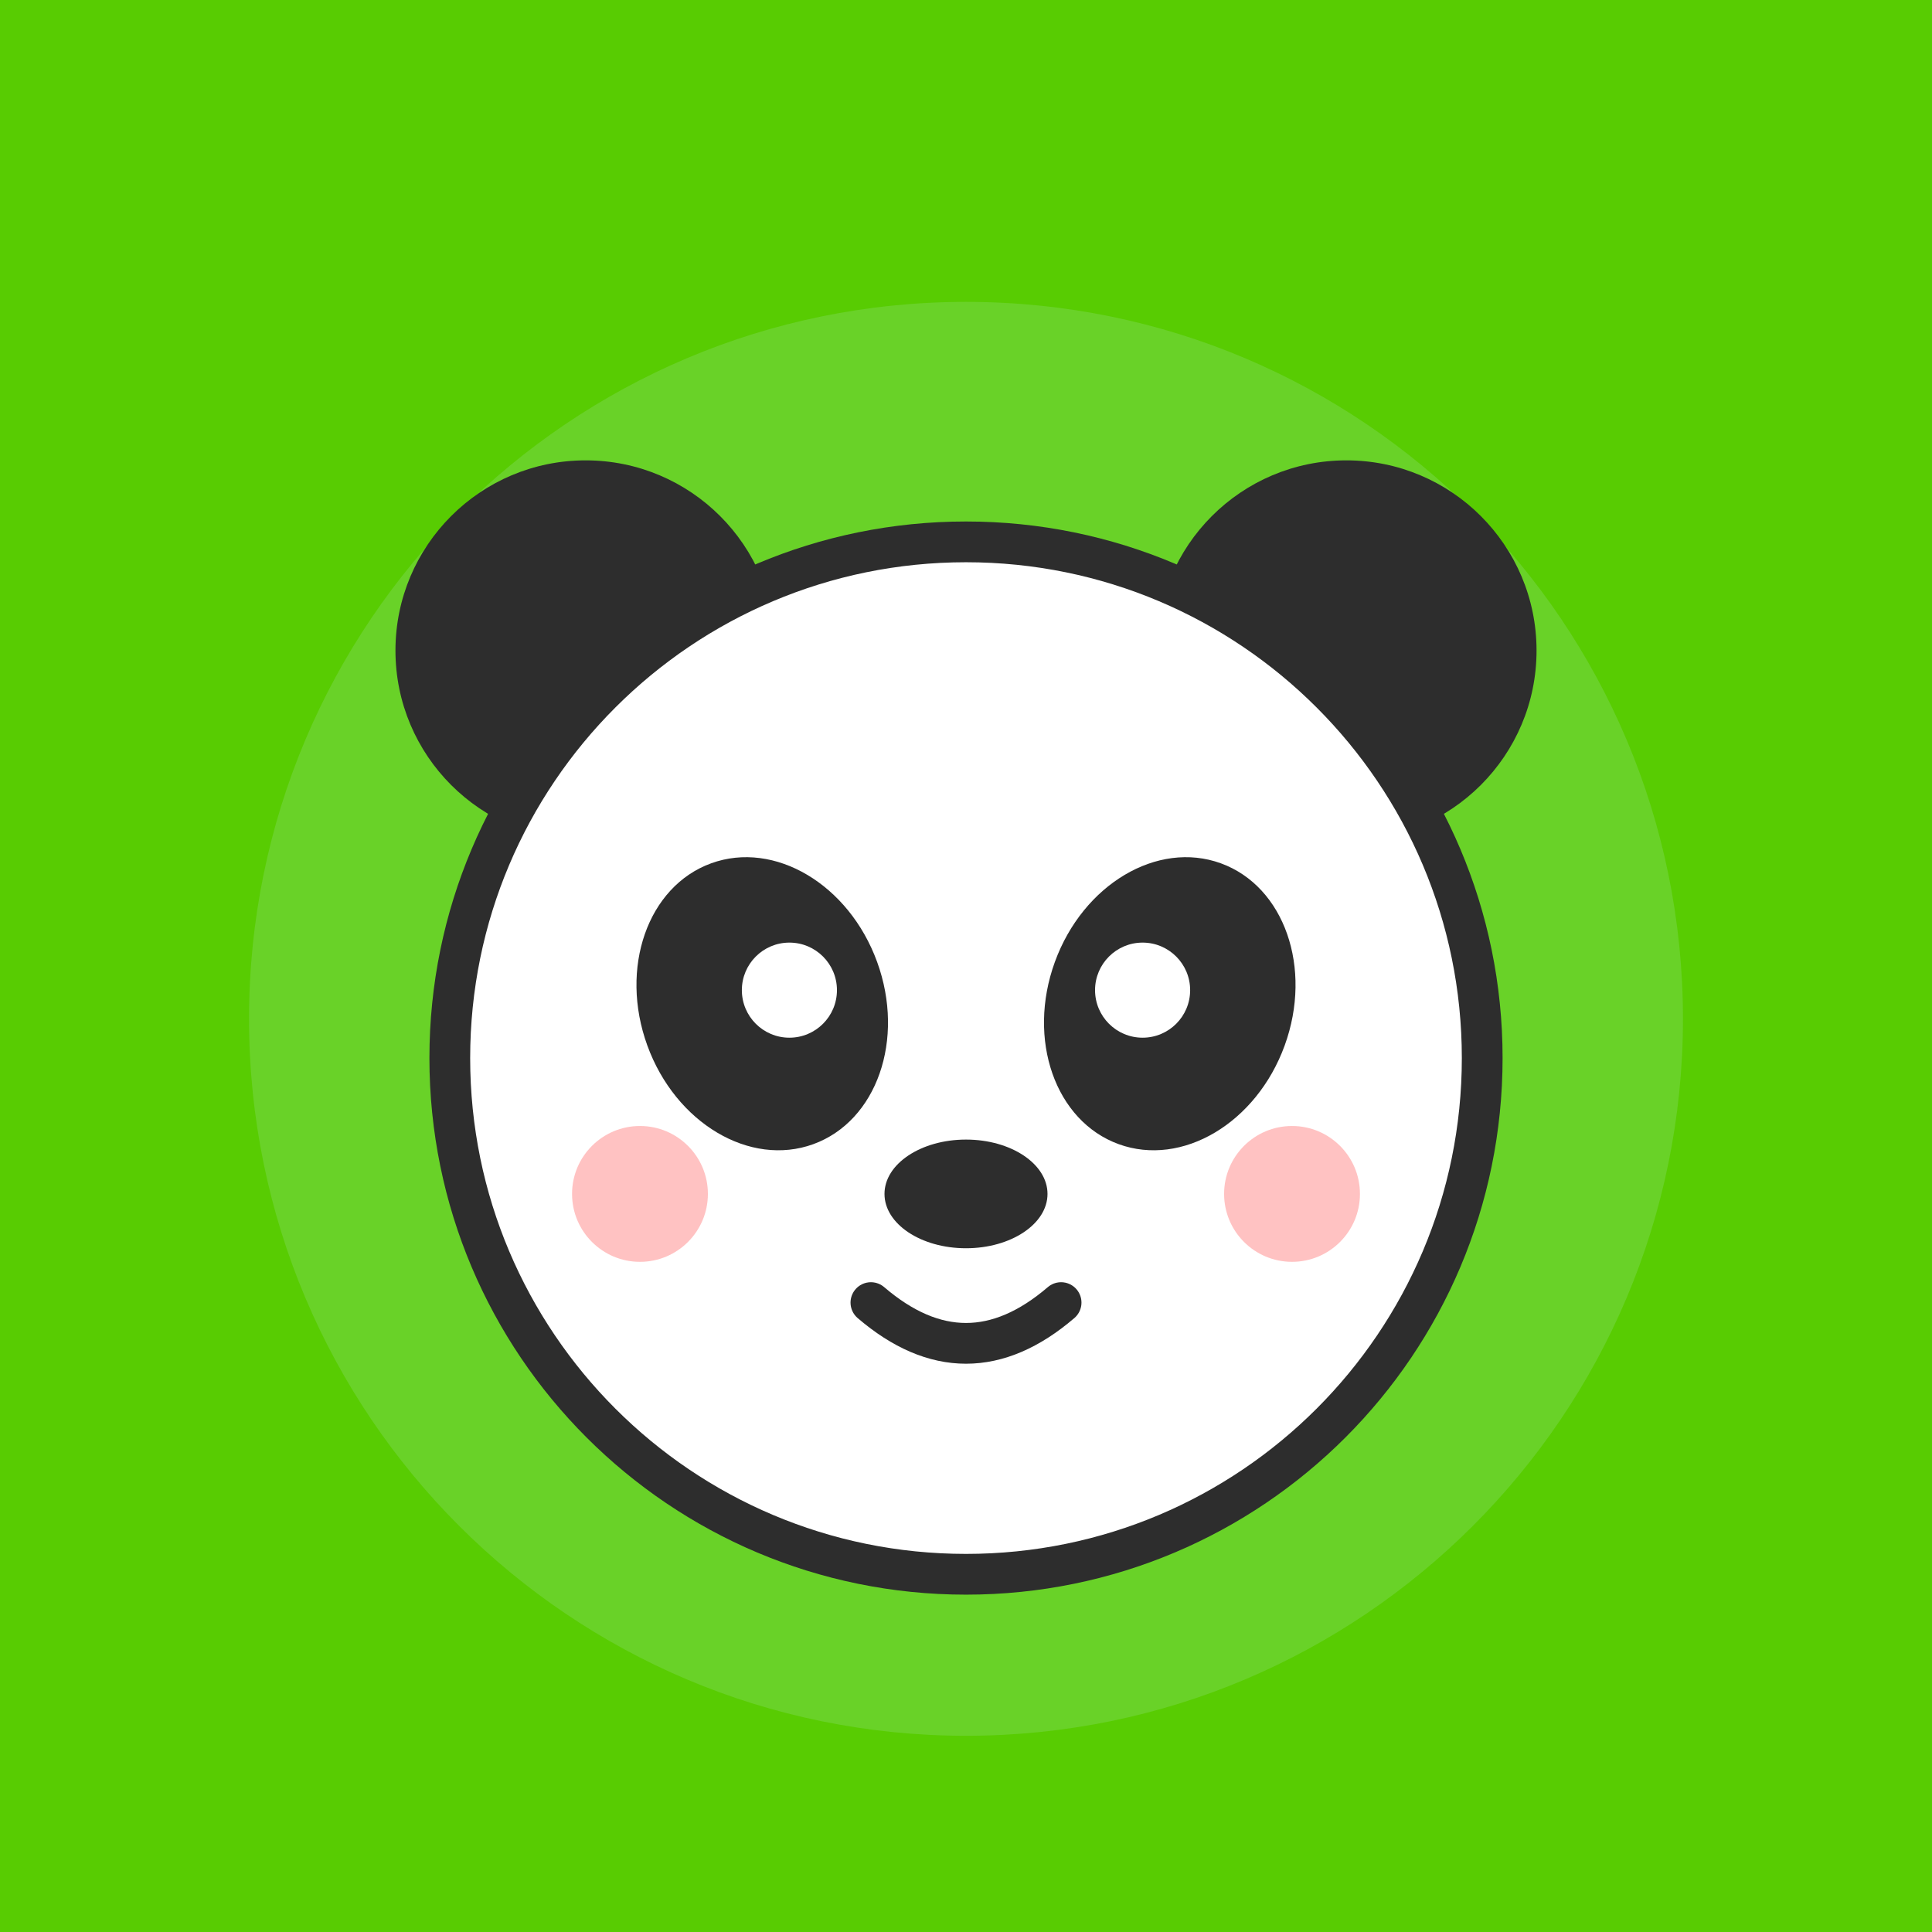
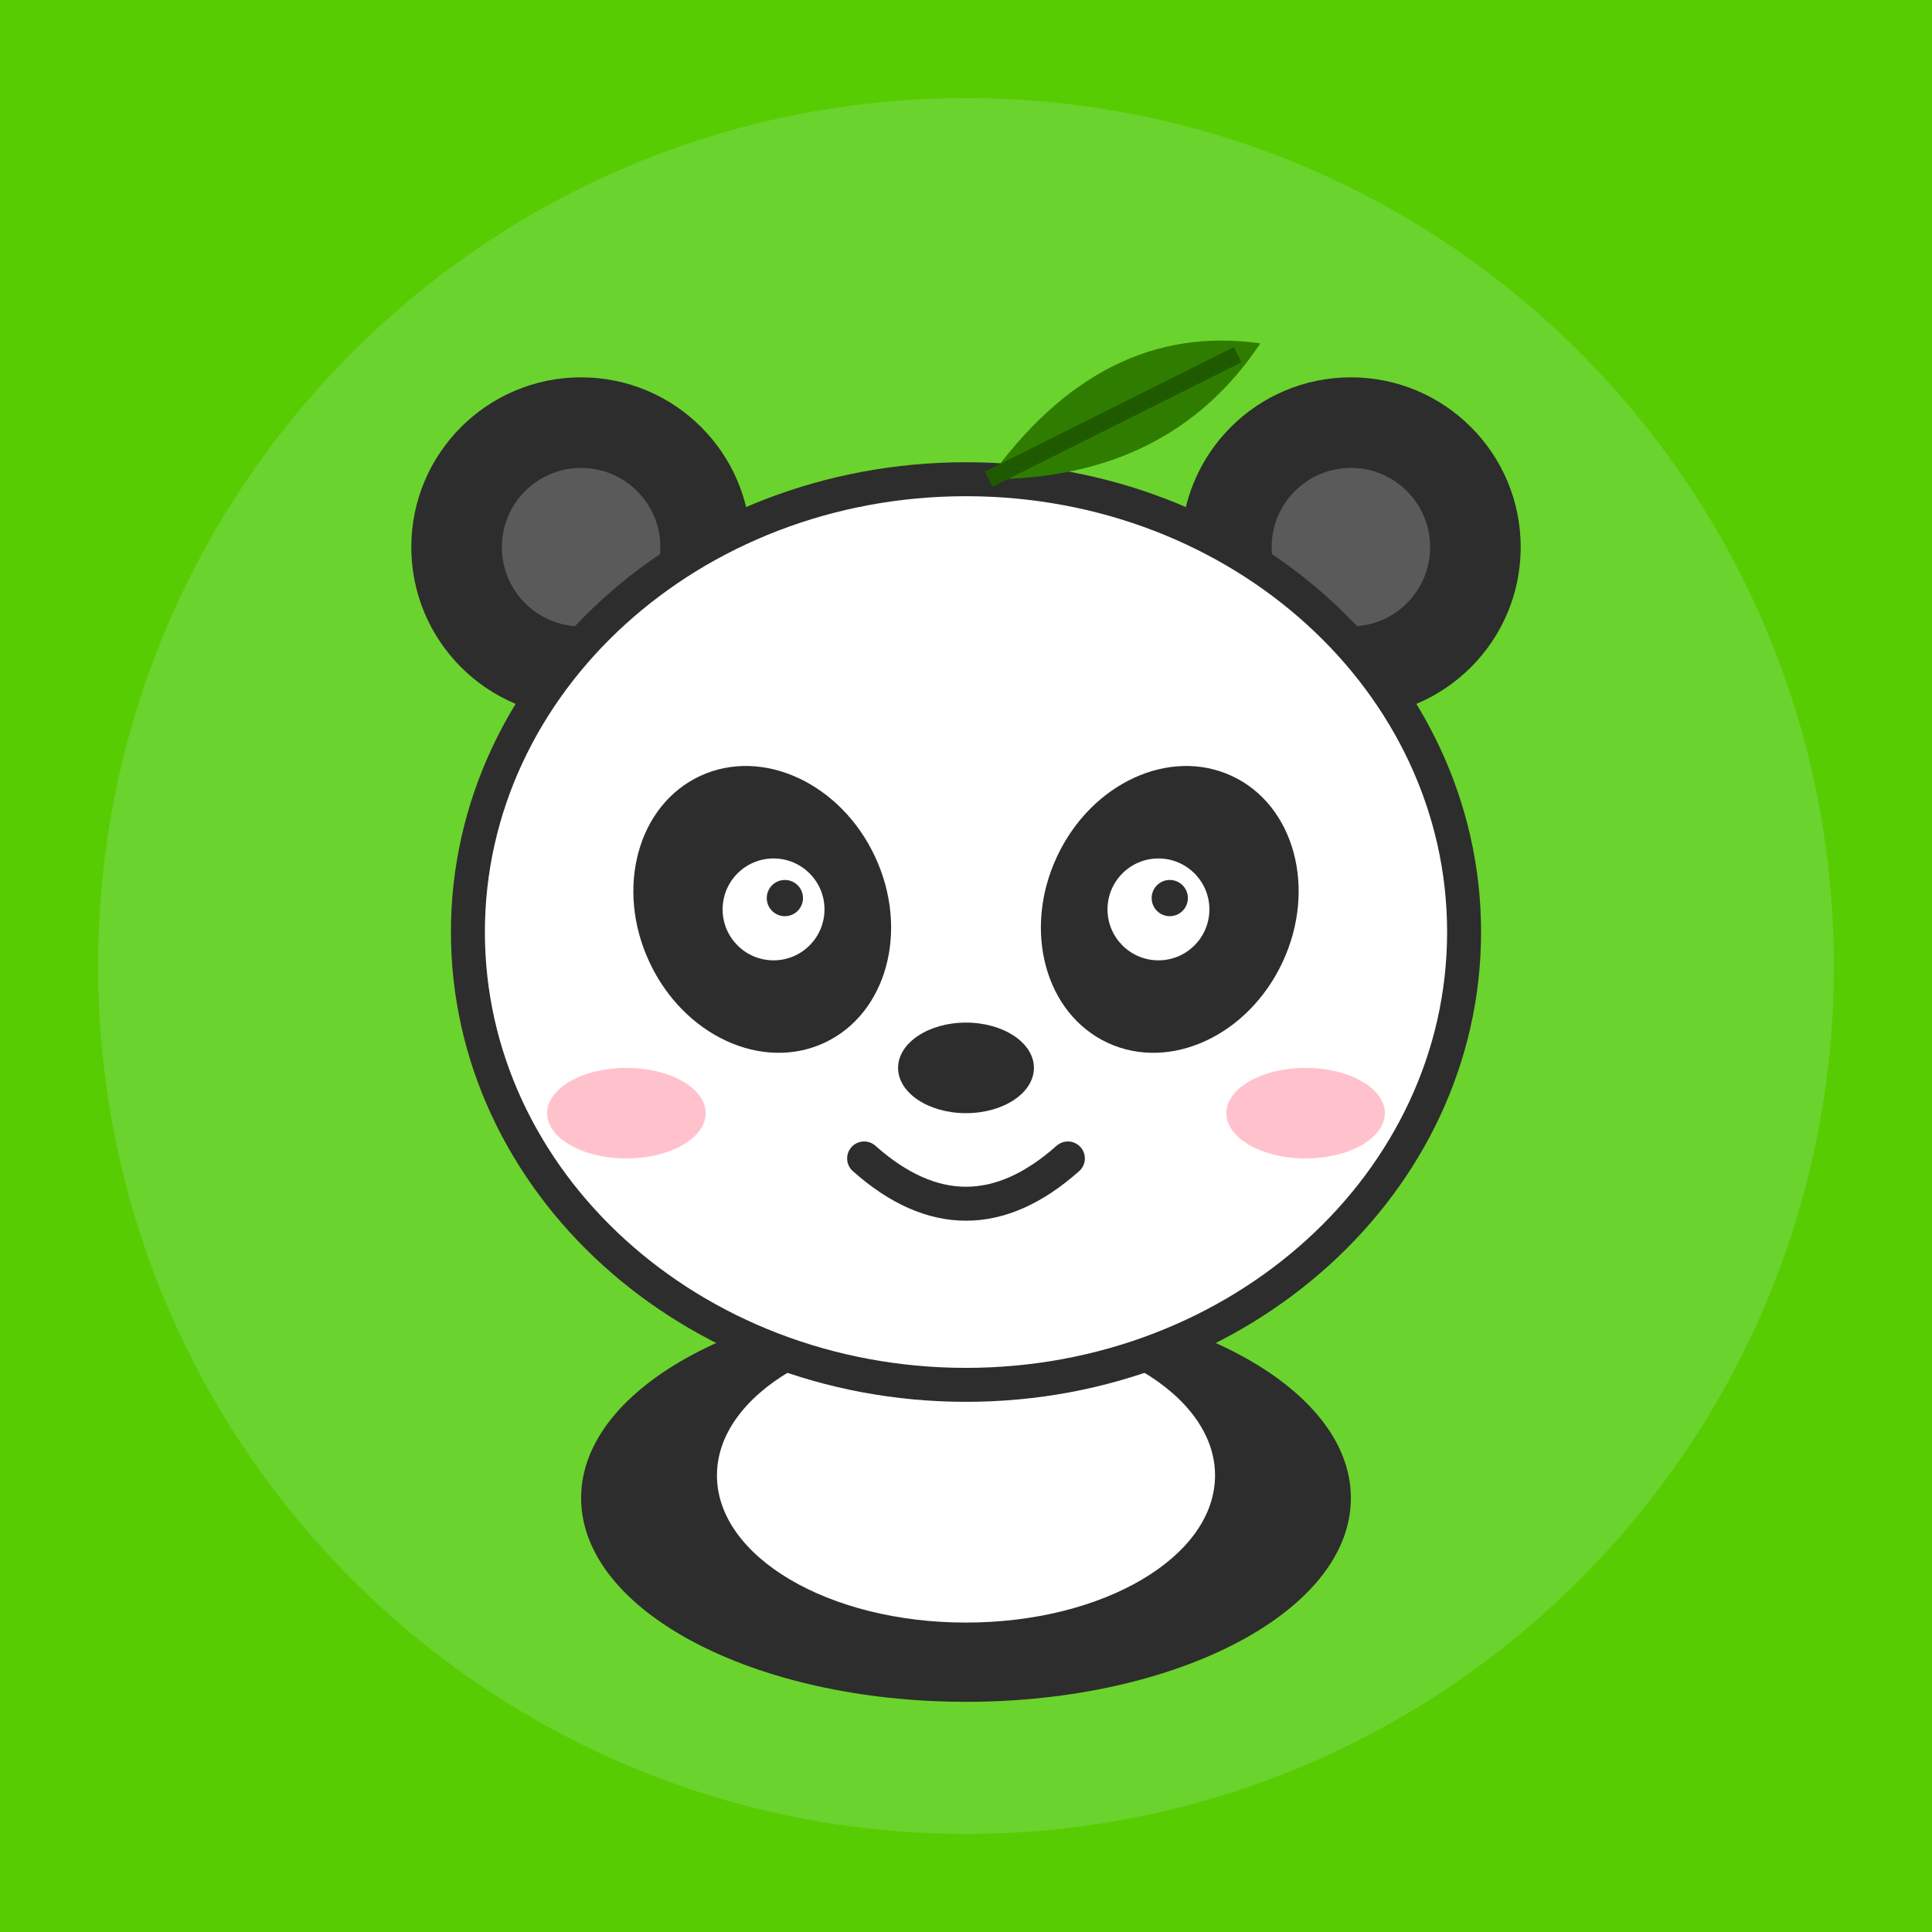
<svg xmlns="http://www.w3.org/2000/svg" viewBox="0 0 512 512">
-   <rect width="512" height="512" rx="0" fill="#58cc02" />
-   <circle cx="256" cy="270" r="190" fill="#7ed957" opacity=".45" />
-   <g transform="translate(76 86) scale(3.6)">
-     <circle cx="22" cy="24" r="14" fill="#2d2d2d" />
-     <circle cx="78" cy="24" r="14" fill="#2d2d2d" />
-     <circle cx="50" cy="54" r="38" fill="#fff" stroke="#2d2d2d" stroke-width="3" />
-     <ellipse cx="35" cy="50" rx="9" ry="11" fill="#2d2d2d" transform="rotate(-20 35 50)" />
-     <ellipse cx="65" cy="50" rx="9" ry="11" fill="#2d2d2d" transform="rotate(20 65 50)" />
-     <circle cx="37" cy="49" r="3.5" fill="#fff" />
-     <circle cx="63" cy="49" r="3.5" fill="#fff" />
-     <ellipse cx="50" cy="64" rx="6" ry="4" fill="#2d2d2d" />
-     <path d="M43 72 Q50 78 57 72" stroke="#2d2d2d" stroke-width="3" fill="none" stroke-linecap="round" />
-     <circle cx="26" cy="64" r="5" fill="#ffb3b3" opacity=".8" />
-     <circle cx="74" cy="64" r="5" fill="#ffb3b3" opacity=".8" />
+   <rect width="512" height="512" fill="#58cc02" />
+   <circle cx="256" cy="256" r="230" fill="#7ed957" opacity=".5" />
+   <g transform="translate(76.0 61.0) scale(3.0)">
+     <ellipse cx="60" cy="112" rx="34" ry="18" fill="#2d2d2d" />
+     <ellipse cx="60" cy="110" rx="22" ry="13" fill="#fff" />
+     <circle cx="26" cy="28" r="15" fill="#2d2d2d" />
+     <circle cx="94" cy="28" r="15" fill="#2d2d2d" />
+     <circle cx="26" cy="28" r="7" fill="#5a5a5a" />
+     <circle cx="94" cy="28" r="7" fill="#5a5a5a" />
+     <ellipse cx="60" cy="62" rx="44" ry="40" fill="#fff" stroke="#2d2d2d" stroke-width="3" />
+     <ellipse cx="42" cy="60" rx="11" ry="13" fill="#2d2d2d" transform="rotate(-25 42 60)" />
+     <ellipse cx="78" cy="60" rx="11" ry="13" fill="#2d2d2d" transform="rotate(25 78 60)" />
+     <circle cx="43" cy="60" r="4.5" fill="#fff" />
+     <circle cx="77" cy="60" r="4.5" fill="#fff" />
+     <circle cx="44" cy="59" r="1.6" fill="#2d2d2d" />
+     <circle cx="78" cy="59" r="1.6" fill="#2d2d2d" />
+     <ellipse cx="30" cy="78" rx="7" ry="4" fill="#ffb3c1" opacity=".8" />
+     <ellipse cx="90" cy="78" rx="7" ry="4" fill="#ffb3c1" opacity=".8" />
+     <ellipse cx="60" cy="74" rx="6" ry="4" fill="#2d2d2d" />
+     <path d="M51 82 Q60 90 69 82" stroke="#2d2d2d" stroke-width="3" fill="none" stroke-linecap="round" />
+     <path d="M62 22 q10 -14 24 -12 q-8 12 -24 12Z" fill="#2f7d00" />
+     <path d="M62 22 q12 -6 22 -11" stroke="#1f5a00" stroke-width="1.5" fill="none" />
  </g>
</svg>
